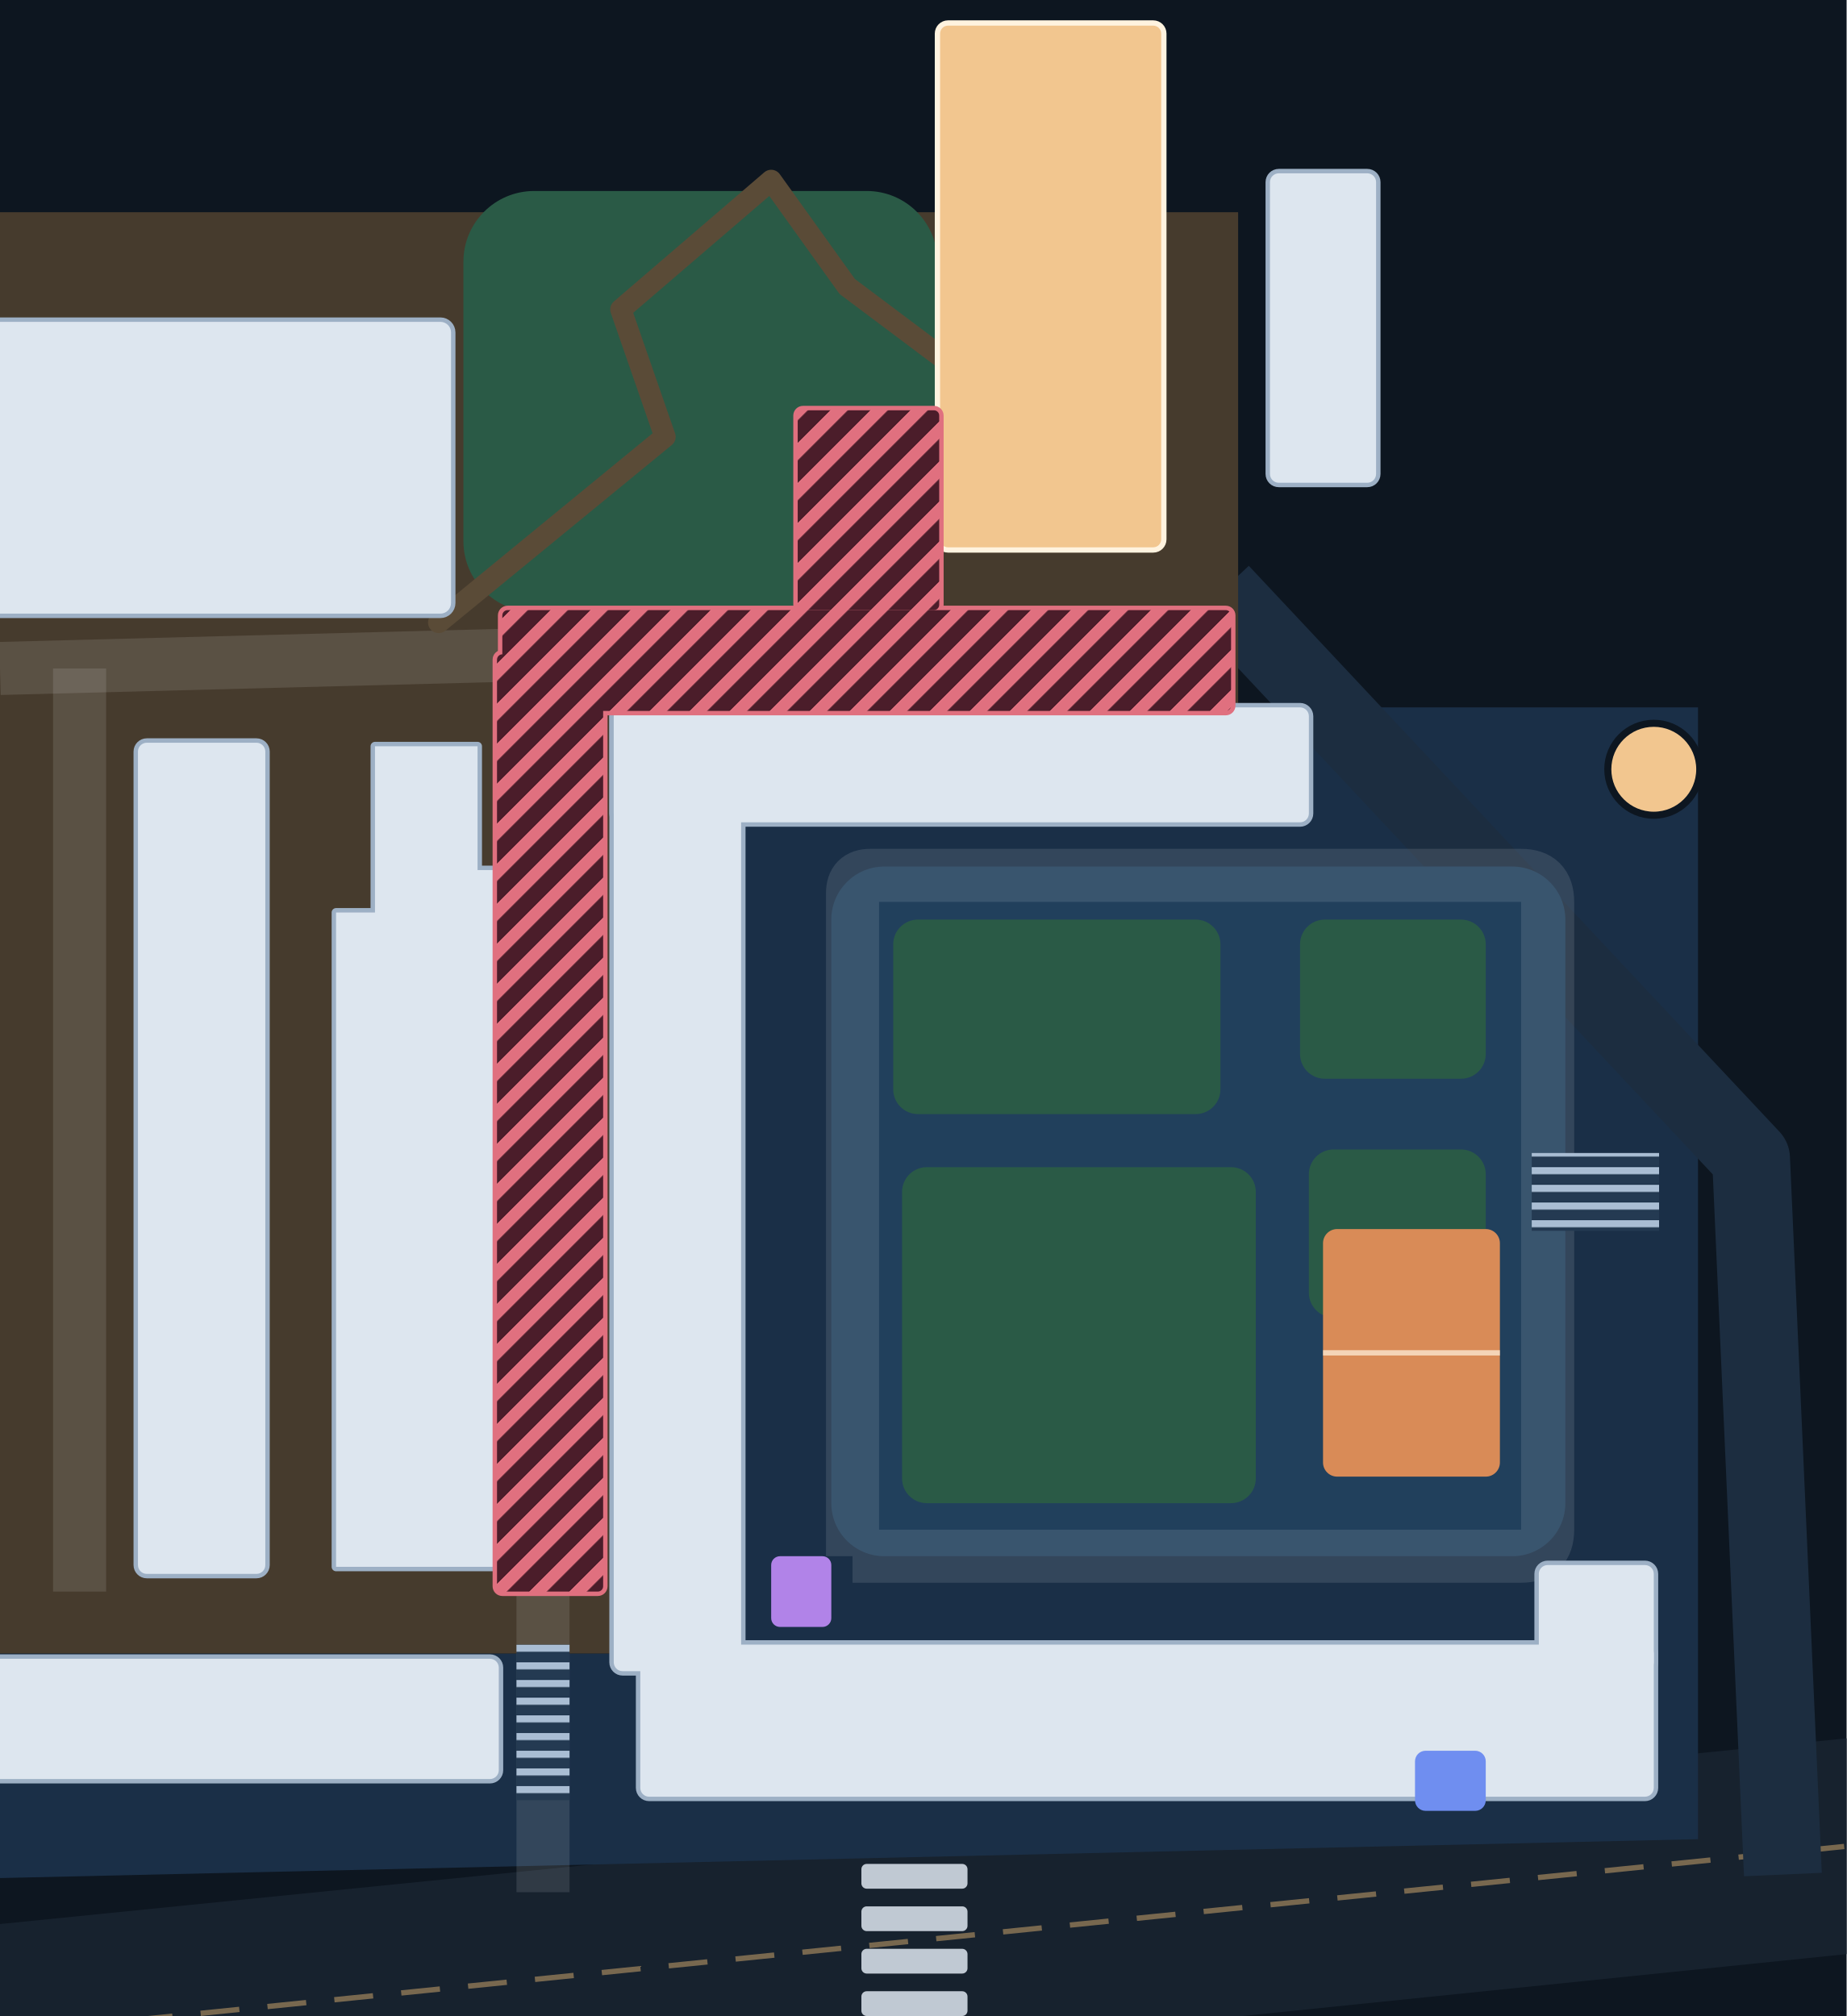
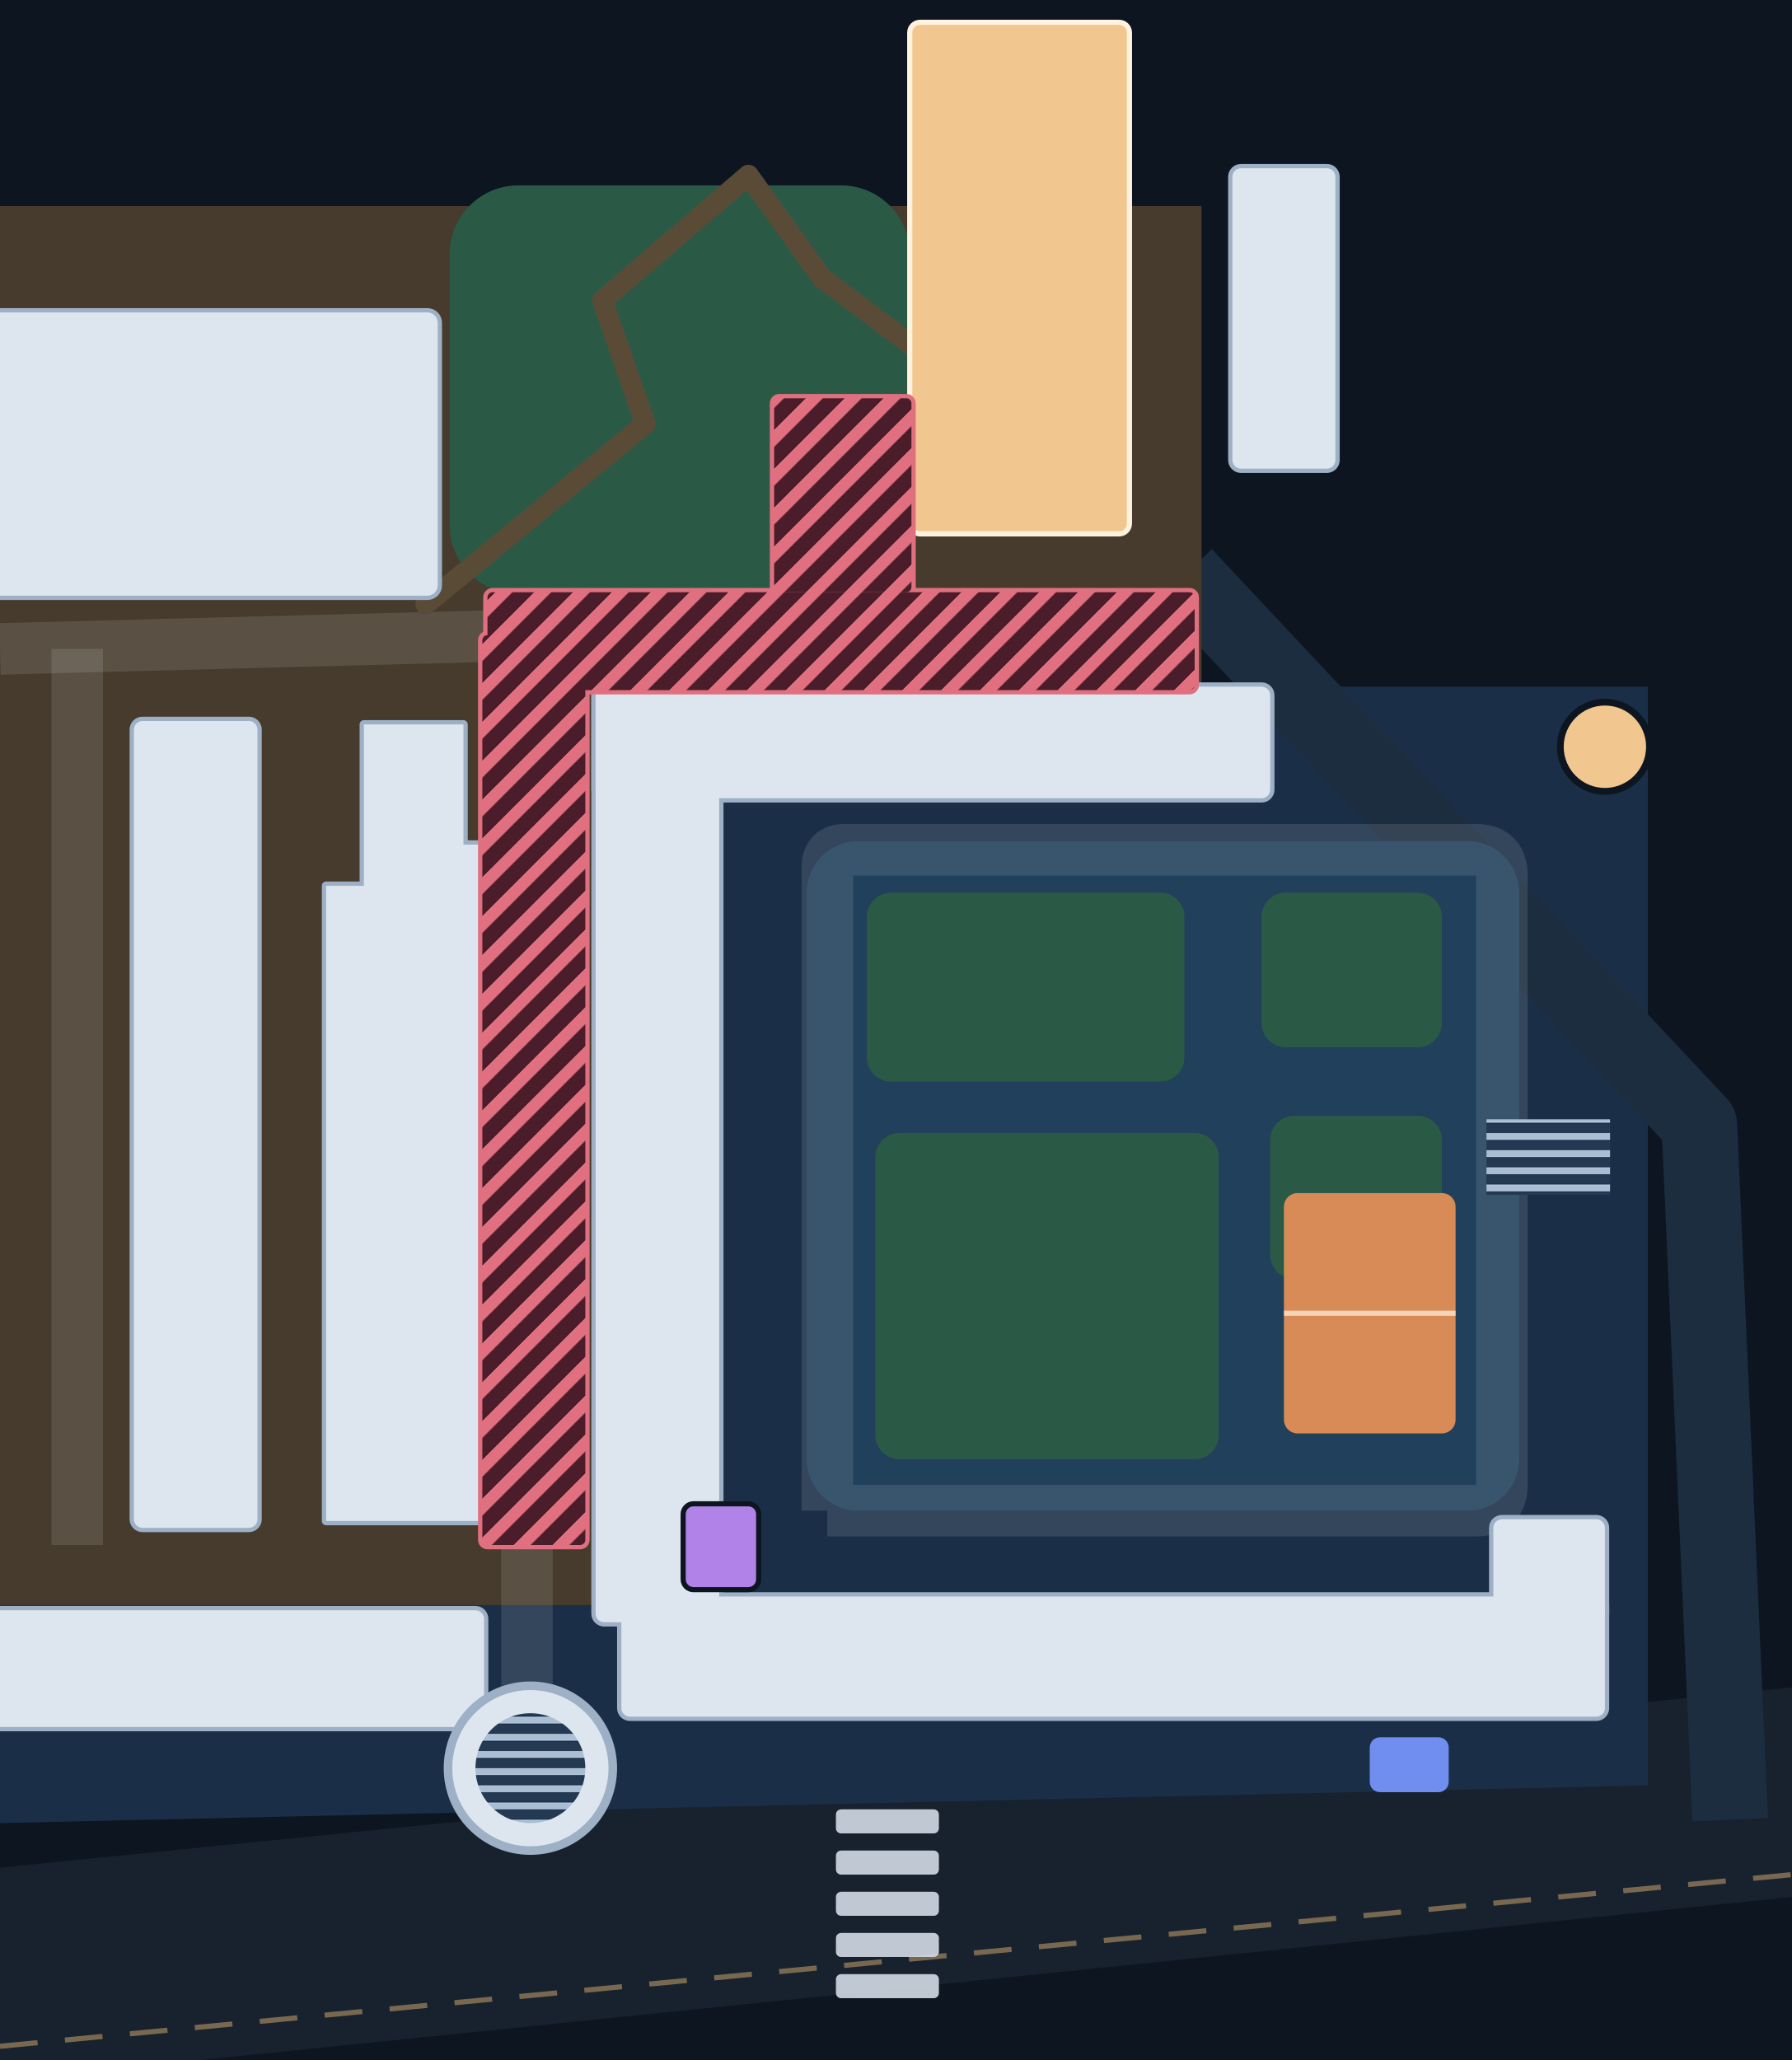
- <svg xmlns="http://www.w3.org/2000/svg" viewBox="0 0 1044 1140" width="1044" height="1140">
+ <svg xmlns="http://www.w3.org/2000/svg" viewBox="0 0 1044 1200" width="1044" height="1200">
  <defs>
    <pattern id="hatch" width="16" height="16" patternUnits="userSpaceOnUse" patternTransform="rotate(45)">
      <rect width="16" height="16" fill="#4b1d2a" />
      <rect width="7" height="16" fill="#e0707f" />
    </pattern>
    <pattern id="steps" width="10" height="10" patternUnits="userSpaceOnUse">
      <rect width="10" height="10" fill="#243a52" />
      <rect width="10" height="4" fill="#a9bdd3" />
    </pattern>
    <g id="bld">
      <rect x="-30" y="182" width="285" height="165" rx="6" />
      <rect x="718" y="98" width="60" height="175" rx="5" />
      <rect x="78" y="420" width="72" height="470" rx="5" />
      <path d="M212 422H270V492H294V886H190V516H212Z" />
      <rect x="347" y="400" width="393" height="65" rx="5" />
      <rect x="347" y="400" width="72" height="545" rx="5" />
-       <rect x="362" y="930" width="573" height="86" rx="5" />
+       <rect x="362" y="930" width="573" height="70" rx="5" />
      <rect x="870" y="885" width="65" height="60" rx="5" />
      <rect x="-30" y="938" width="312" height="68" rx="5" />
    </g>
    <g id="red">
      <rect x="284" y="345" width="412" height="57" rx="3" />
      <rect x="281" y="370" width="60" height="530" rx="3" />
      <rect x="451" y="232" width="80" height="113" rx="3" />
    </g>
  </defs>
-   <rect width="1044" height="1140" fill="#0d1620" />
+   <rect width="1044" height="1200" fill="#0d1620" />
  <polygon points="0,1088 1044,983 1044,1105 0,1212" fill="#17222e" />
-   <path d="M0 1150L1044 1044" stroke="#c9a26a" stroke-width="3" stroke-dasharray="22 16" fill="none" opacity="0.55" />
+   <path d="M0 1192L1044 1092" stroke="#c9a26a" stroke-width="3" stroke-dasharray="22 16" fill="none" opacity="0.55" />
  <polygon points="0,935 347,935 347,400 960,400 960,1040 0,1062" fill="#1a2f47" />
  <path d="M690 335L990 655L1008 1060" stroke="#1c2d40" stroke-width="44" stroke-linejoin="round" stroke-linecap="butt" fill="none" />
  <rect x="470" y="490" width="415" height="390" rx="30" fill="#21405c" />
  <polygon points="0,120 700,120 700,400 347,400 347,935 0,935" fill="#463b2d" />
  <g fill="none" stroke="#ffffff" stroke-opacity="0.11" stroke-width="30" stroke-linejoin="round">
    <path d="M0 378L690 360" />
    <path d="M45 378V900" />
    <path d="M307 400V1070" />
    <path d="M482 880V505Q482 495 492 495H860Q875 495 875 510V865Q875 880 860 880H482" />
  </g>
  <rect x="262" y="108" width="268" height="238" rx="40" fill="#2a5a46" />
  <path d="M248 352L376 247L351 175L436 102L479 162L535 204" fill="none" stroke="#5a4b37" stroke-width="12" stroke-linejoin="round" stroke-linecap="round" />
  <g fill="#2a5a46">
    <rect x="505" y="520" width="185" height="110" rx="14" />
    <rect x="735" y="520" width="105" height="90" rx="14" />
    <rect x="510" y="660" width="200" height="190" rx="14" />
    <rect x="740" y="650" width="100" height="95" rx="14" />
  </g>
  <rect x="748" y="695" width="100" height="140" rx="8" fill="#d98b57" />
  <path d="M748 765H848" stroke="#fff3df" stroke-width="3" opacity="0.7" />
  <use href="#bld" fill="#dde6ef" stroke="#9db0c5" stroke-width="5" stroke-linejoin="round" />
  <use href="#bld" fill="#dde6ef" />
  <rect x="530" y="13" width="128" height="298" rx="6" fill="#f2c68f" stroke="#fff3df" stroke-width="3" />
  <use href="#red" fill="none" stroke="#e0707f" stroke-width="5" stroke-linejoin="round" />
  <use href="#red" fill="url(#hatch)" />
-   <rect x="292" y="930" width="30" height="88" fill="url(#steps)" />
+   <g>
+     <circle cx="309" cy="1030" r="48" fill="#dde6ef" stroke="#9db0c5" stroke-width="5" />
+     <circle cx="309" cy="1030" r="32" fill="url(#steps)" />
+   </g>
  <rect x="866" y="652" width="72" height="44" fill="url(#steps)" />
-   <rect x="436" y="880" width="34" height="40" rx="5" fill="#b183e8" />
-   <rect x="800" y="990" width="40" height="34" rx="6" fill="#6f8ef0" />
+   <rect x="398" y="876" width="44" height="50" rx="6" fill="#b183e8" stroke="#0d1620" stroke-width="3" />
+   <rect x="798" y="1012" width="46" height="32" rx="6" fill="#6f8ef0" />
  <circle cx="935" cy="435" r="26" fill="#f2c68f" stroke="#0d1620" stroke-width="4" />
  <g fill="#d3dbe4" opacity="0.9">
    <rect x="487" y="1054" width="60" height="14" rx="3" />
    <rect x="487" y="1078" width="60" height="14" rx="3" />
    <rect x="487" y="1102" width="60" height="14" rx="3" />
    <rect x="487" y="1126" width="60" height="14" rx="3" />
+     <rect x="487" y="1150" width="60" height="14" rx="3" />
  </g>
</svg>
